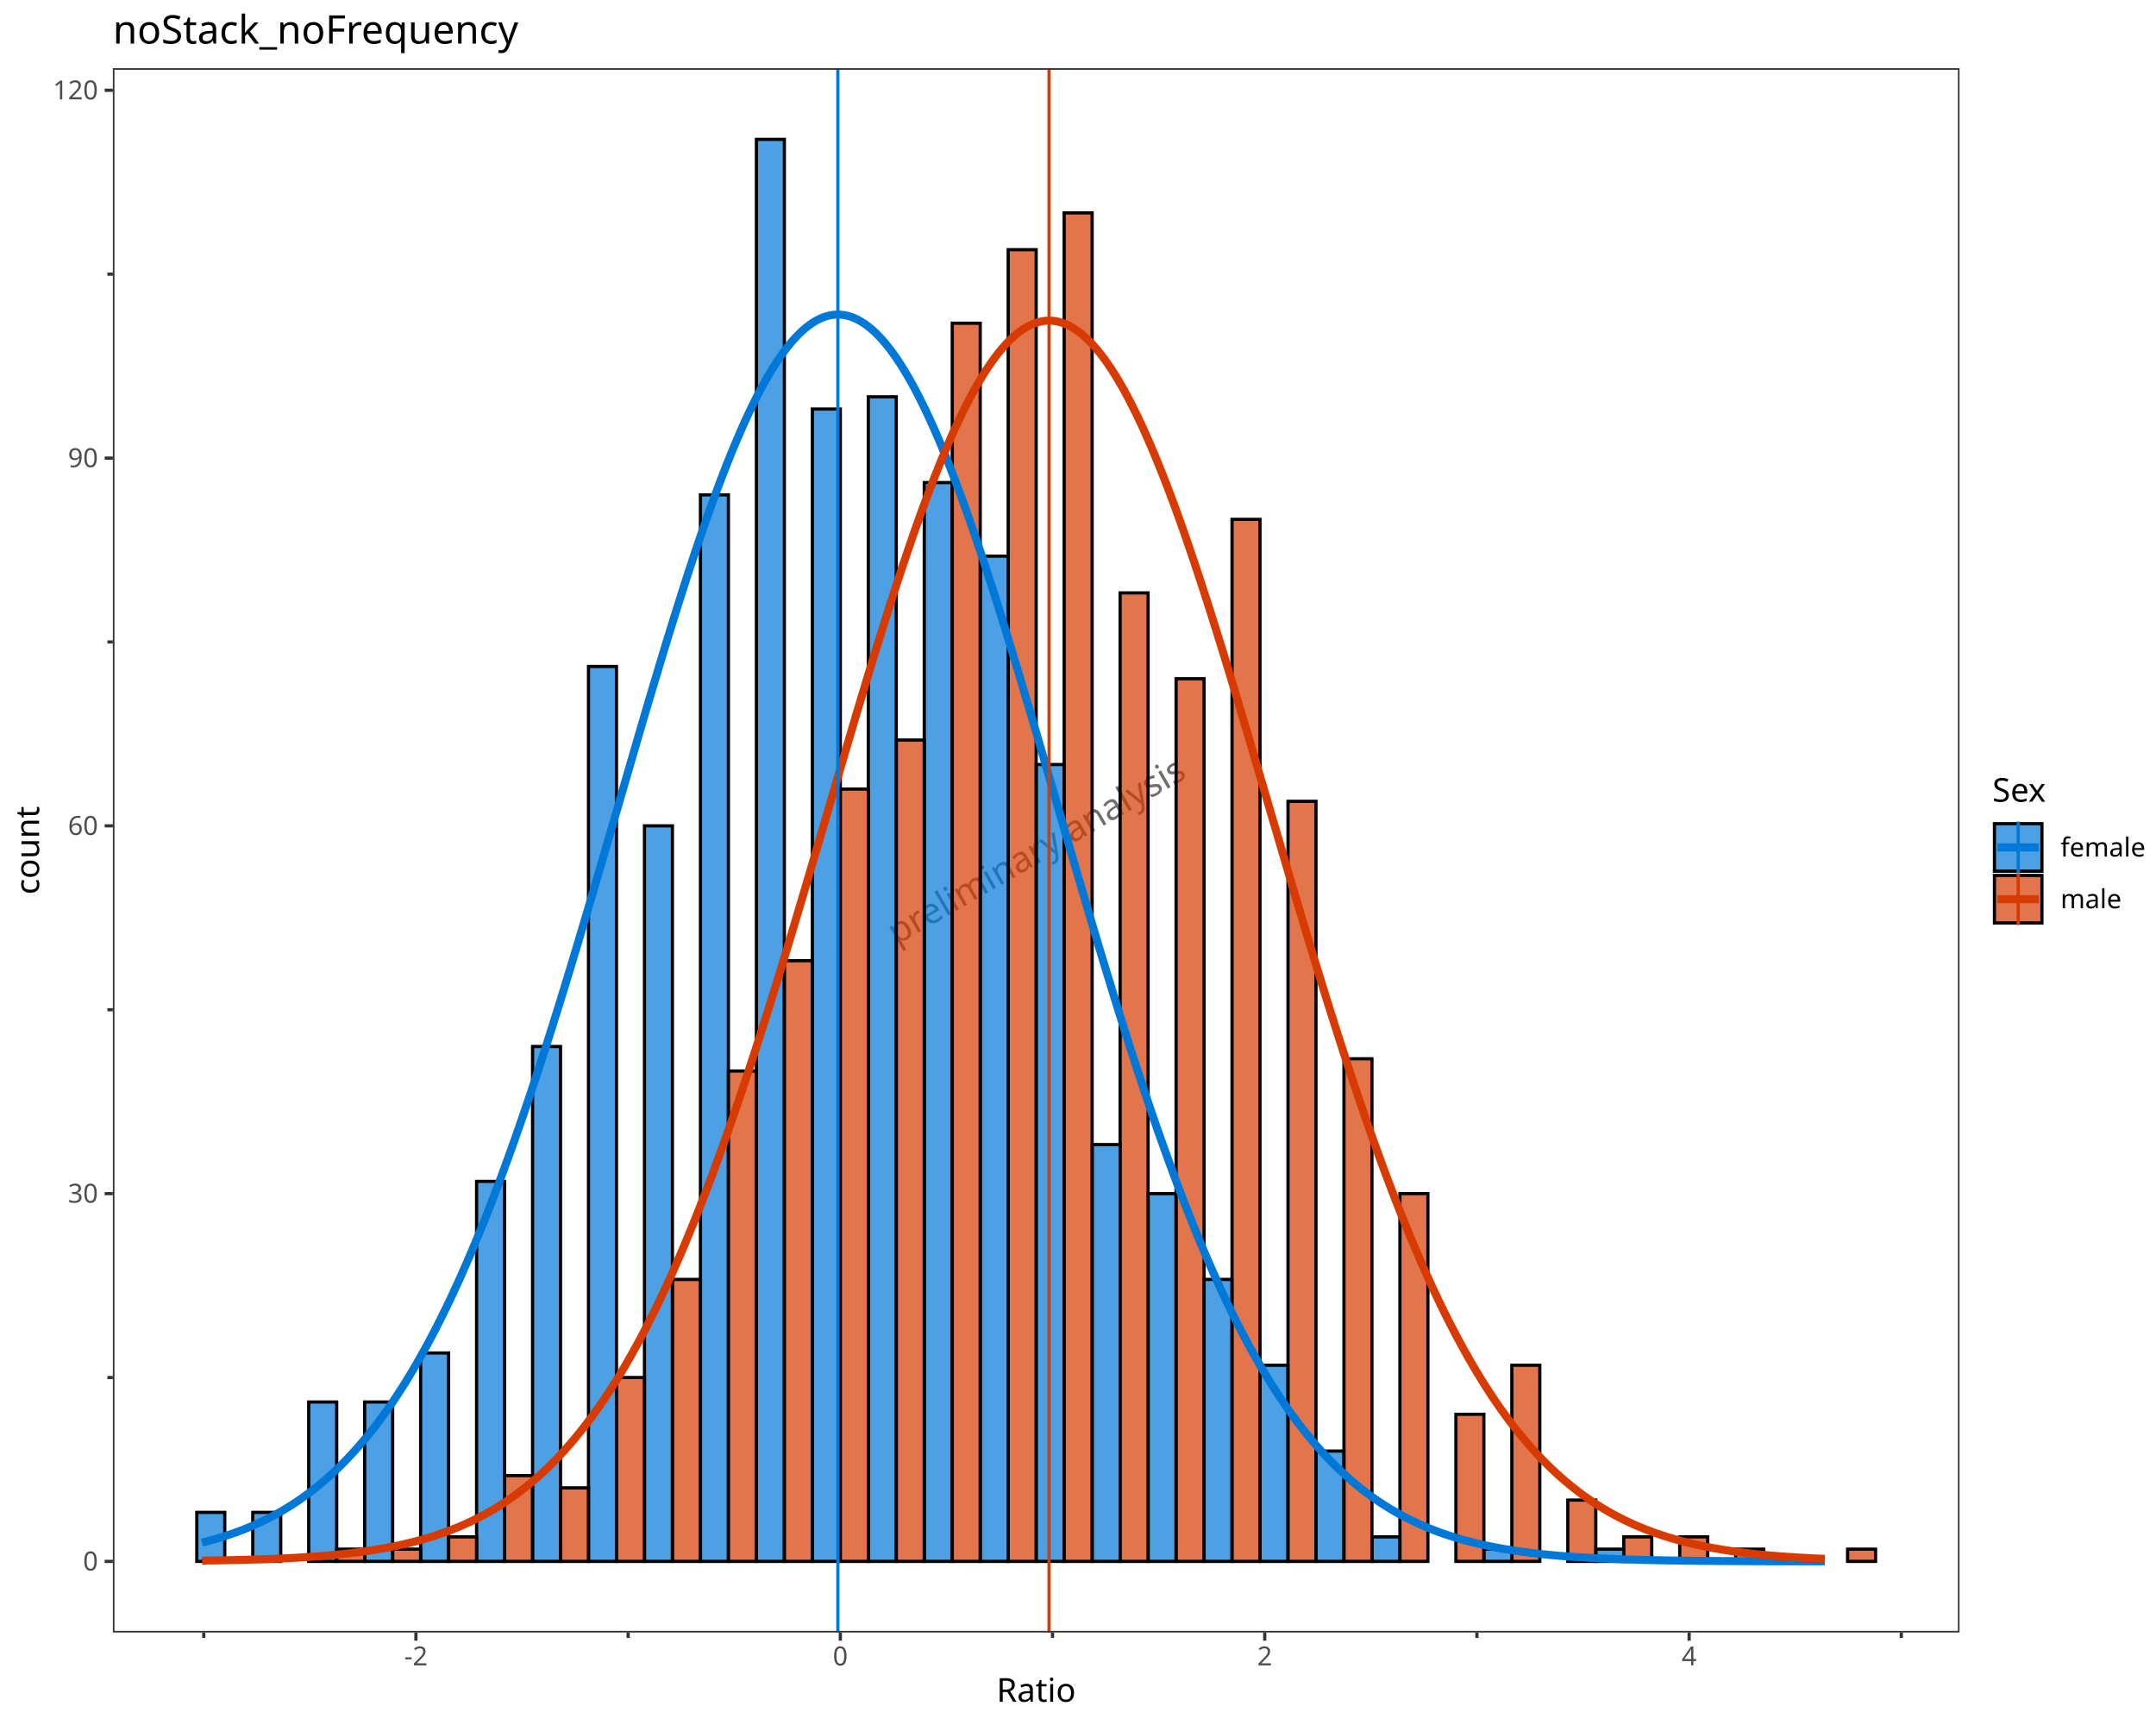
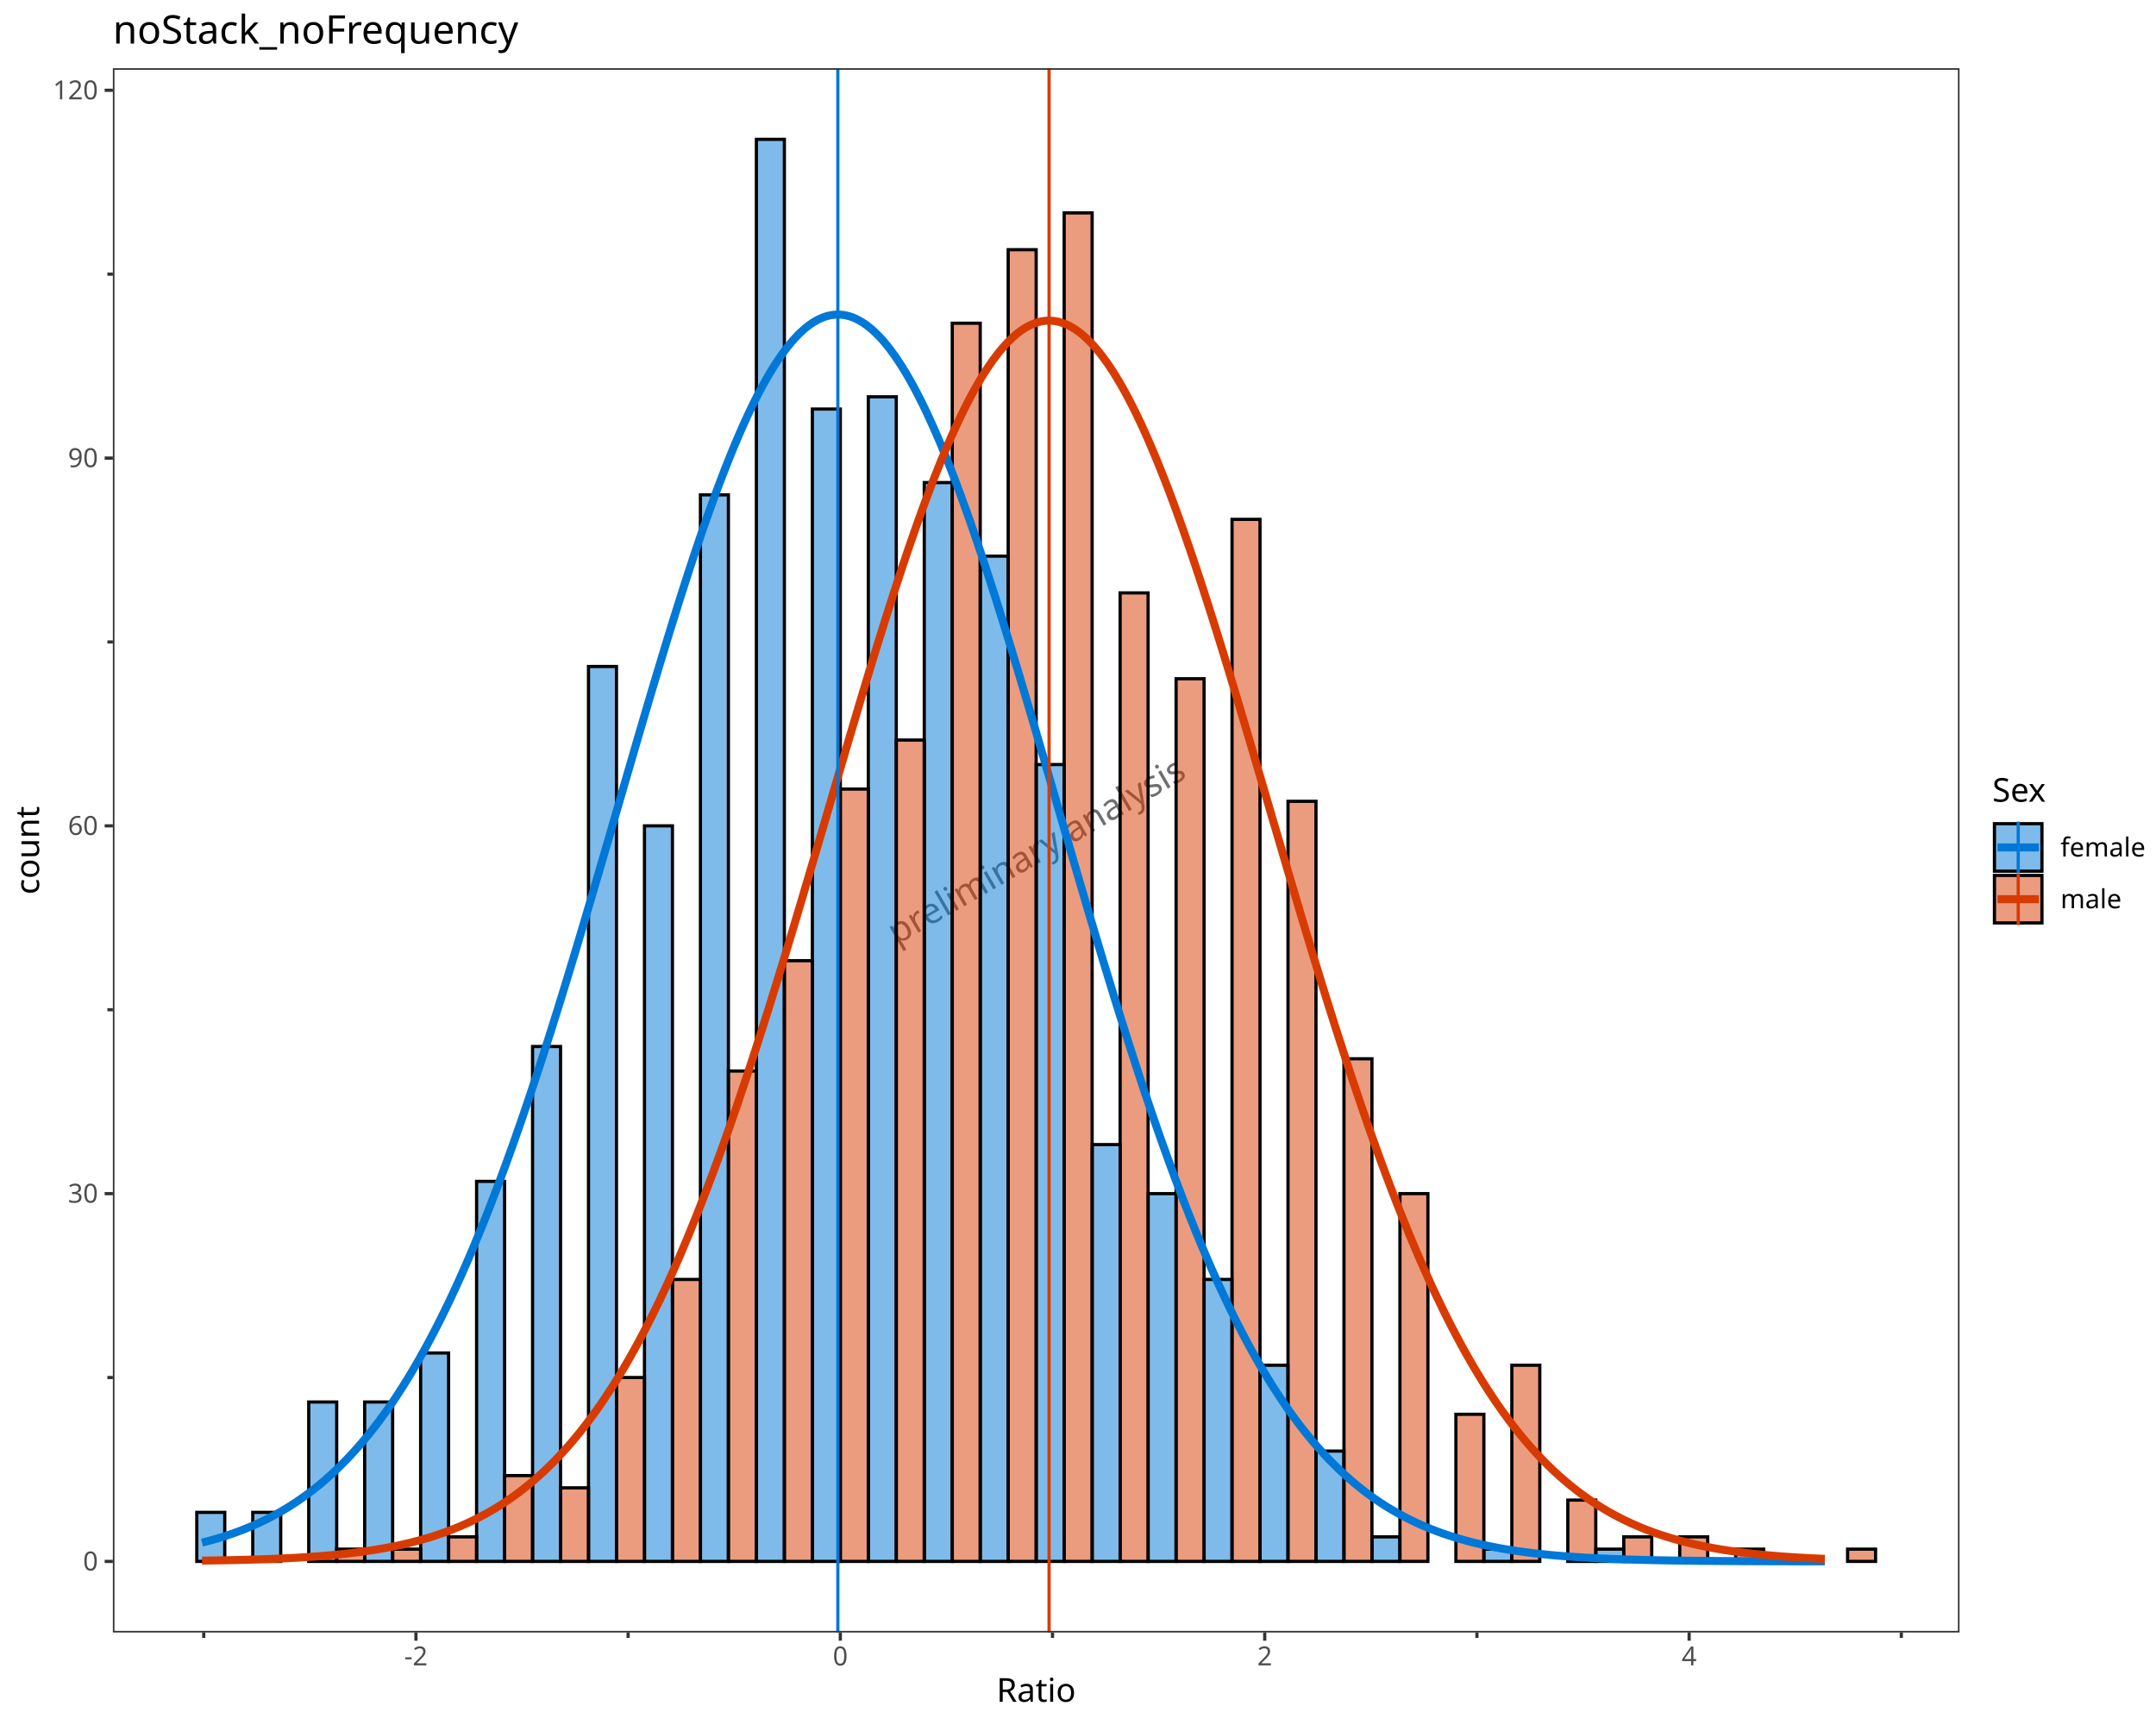
<svg xmlns="http://www.w3.org/2000/svg" class="svglite" data-engine-version="2.0" width="720.00pt" height="576.00pt" viewBox="0 0 720.00 576.00">
  <defs>
    <style type="text/css">
    .svglite line, .svglite polyline, .svglite polygon, .svglite path, .svglite rect, .svglite circle {
      fill: none;
      stroke: #000000;
      stroke-linecap: round;
      stroke-linejoin: round;
      stroke-miterlimit: 10.00;
    }
  </style>
  </defs>
  <rect width="100%" height="100%" style="stroke: none; fill: #FFFFFF;" />
  <defs>
    <clipPath id="cpMC4wMHw3MjAuMDB8MC4wMHw1NzYuMDA=">
      <rect x="0.00" y="0.00" width="720.00" height="576.00" />
    </clipPath>
  </defs>
  <g clip-path="url(#cpMC4wMHw3MjAuMDB8MC4wMHw1NzYuMDA=)">
    <rect x="0.00" y="0.00" width="720.00" height="576.00" style="stroke-width: 1.07; stroke: #FFFFFF; fill: #FFFFFF;" />
  </g>
  <defs>
    <clipPath id="cpMzcuNjl8NjU0LjM5fDIyLjc4fDU0NS4xMQ==">
      <rect x="37.69" y="22.78" width="616.70" height="522.33" />
    </clipPath>
  </defs>
  <g clip-path="url(#cpMzcuNjl8NjU0LjM5fDIyLjc4fDU0NS4xMQ==)">
    <rect x="37.69" y="22.78" width="616.70" height="522.33" style="stroke-width: 1.07; stroke: none; fill: #FFFFFF;" />
    <text transform="translate(348.10,287.52) rotate(-30)" text-anchor="middle" style="font-size: 12.00px; fill: #333333; fill-opacity: 0.70; font-family: sans;" textLength="105.39px" lengthAdjust="spacingAndGlyphs">preliminary analysis</text>
-     <rect x="65.72" y="505.00" width="9.34" height="16.37" style="stroke-width: 1.07; stroke-linecap: butt; stroke-linejoin: miter; fill: #0078D7; fill-opacity: 0.70;" />
-     <rect x="84.41" y="505.00" width="9.34" height="16.37" style="stroke-width: 1.07; stroke-linecap: butt; stroke-linejoin: miter; fill: #0078D7; fill-opacity: 0.70;" />
-     <rect x="103.10" y="468.15" width="9.34" height="53.22" style="stroke-width: 1.07; stroke-linecap: butt; stroke-linejoin: miter; fill: #0078D7; fill-opacity: 0.70;" />
-     <rect x="121.78" y="468.15" width="9.34" height="53.22" style="stroke-width: 1.07; stroke-linecap: butt; stroke-linejoin: miter; fill: #0078D7; fill-opacity: 0.70;" />
-     <rect x="140.47" y="451.78" width="9.34" height="69.59" style="stroke-width: 1.07; stroke-linecap: butt; stroke-linejoin: miter; fill: #0078D7; fill-opacity: 0.70;" />
-     <rect x="159.16" y="394.47" width="9.34" height="126.90" style="stroke-width: 1.07; stroke-linecap: butt; stroke-linejoin: miter; fill: #0078D7; fill-opacity: 0.70;" />
-     <rect x="177.85" y="349.44" width="9.34" height="171.93" style="stroke-width: 1.07; stroke-linecap: butt; stroke-linejoin: miter; fill: #0078D7; fill-opacity: 0.70;" />
-     <rect x="196.53" y="222.55" width="9.34" height="298.82" style="stroke-width: 1.07; stroke-linecap: butt; stroke-linejoin: miter; fill: #0078D7; fill-opacity: 0.70;" />
-     <rect x="215.22" y="275.76" width="9.34" height="245.61" style="stroke-width: 1.07; stroke-linecap: butt; stroke-linejoin: miter; fill: #0078D7; fill-opacity: 0.70;" />
-     <rect x="233.91" y="165.24" width="9.34" height="356.13" style="stroke-width: 1.07; stroke-linecap: butt; stroke-linejoin: miter; fill: #0078D7; fill-opacity: 0.70;" />
-     <rect x="252.60" y="46.53" width="9.34" height="474.84" style="stroke-width: 1.07; stroke-linecap: butt; stroke-linejoin: miter; fill: #0078D7; fill-opacity: 0.70;" />
-     <rect x="271.29" y="136.58" width="9.34" height="384.79" style="stroke-width: 1.07; stroke-linecap: butt; stroke-linejoin: miter; fill: #0078D7; fill-opacity: 0.70;" />
-     <rect x="289.97" y="132.49" width="9.34" height="388.88" style="stroke-width: 1.07; stroke-linecap: butt; stroke-linejoin: miter; fill: #0078D7; fill-opacity: 0.70;" />
-     <rect x="308.66" y="161.14" width="9.34" height="360.23" style="stroke-width: 1.07; stroke-linecap: butt; stroke-linejoin: miter; fill: #0078D7; fill-opacity: 0.70;" />
-     <rect x="327.35" y="185.70" width="9.34" height="335.67" style="stroke-width: 1.07; stroke-linecap: butt; stroke-linejoin: miter; fill: #0078D7; fill-opacity: 0.70;" />
-     <rect x="346.04" y="255.29" width="9.34" height="266.08" style="stroke-width: 1.07; stroke-linecap: butt; stroke-linejoin: miter; fill: #0078D7; fill-opacity: 0.70;" />
-     <rect x="364.73" y="382.19" width="9.34" height="139.18" style="stroke-width: 1.07; stroke-linecap: butt; stroke-linejoin: miter; fill: #0078D7; fill-opacity: 0.70;" />
-     <rect x="383.41" y="398.57" width="9.34" height="122.80" style="stroke-width: 1.07; stroke-linecap: butt; stroke-linejoin: miter; fill: #0078D7; fill-opacity: 0.70;" />
-     <rect x="402.10" y="427.22" width="9.34" height="94.15" style="stroke-width: 1.07; stroke-linecap: butt; stroke-linejoin: miter; fill: #0078D7; fill-opacity: 0.70;" />
-     <rect x="420.79" y="455.87" width="9.34" height="65.50" style="stroke-width: 1.07; stroke-linecap: butt; stroke-linejoin: miter; fill: #0078D7; fill-opacity: 0.70;" />
-     <rect x="439.48" y="484.53" width="9.34" height="36.84" style="stroke-width: 1.07; stroke-linecap: butt; stroke-linejoin: miter; fill: #0078D7; fill-opacity: 0.70;" />
-     <rect x="458.16" y="513.18" width="9.34" height="8.19" style="stroke-width: 1.07; stroke-linecap: butt; stroke-linejoin: miter; fill: #0078D7; fill-opacity: 0.70;" />
-     <rect x="476.85" y="521.37" width="9.34" height="0.00" style="stroke-width: 1.07; stroke-linecap: butt; stroke-linejoin: miter; fill: #0078D7; fill-opacity: 0.70;" />
-     <rect x="495.54" y="517.28" width="9.34" height="4.09" style="stroke-width: 1.07; stroke-linecap: butt; stroke-linejoin: miter; fill: #0078D7; fill-opacity: 0.70;" />
-     <rect x="514.23" y="521.37" width="9.34" height="0.00" style="stroke-width: 1.07; stroke-linecap: butt; stroke-linejoin: miter; fill: #0078D7; fill-opacity: 0.70;" />
-     <rect x="532.92" y="517.28" width="9.34" height="4.09" style="stroke-width: 1.07; stroke-linecap: butt; stroke-linejoin: miter; fill: #0078D7; fill-opacity: 0.70;" />
-     <rect x="551.60" y="521.37" width="9.34" height="0.00" style="stroke-width: 1.07; stroke-linecap: butt; stroke-linejoin: miter; fill: #0078D7; fill-opacity: 0.70;" />
-     <rect x="570.29" y="521.37" width="9.34" height="0.00" style="stroke-width: 1.07; stroke-linecap: butt; stroke-linejoin: miter; fill: #0078D7; fill-opacity: 0.70;" />
-     <rect x="588.98" y="521.37" width="9.34" height="0.00" style="stroke-width: 1.07; stroke-linecap: butt; stroke-linejoin: miter; fill: #0078D7; fill-opacity: 0.70;" />
-     <rect x="607.67" y="521.37" width="9.34" height="0.00" style="stroke-width: 1.07; stroke-linecap: butt; stroke-linejoin: miter; fill: #0078D7; fill-opacity: 0.70;" />
-     <rect x="75.06" y="521.37" width="9.34" height="0.00" style="stroke-width: 1.07; stroke-linecap: butt; stroke-linejoin: miter; fill: #D83B01; fill-opacity: 0.70;" />
-     <rect x="93.75" y="521.37" width="9.34" height="0.00" style="stroke-width: 1.07; stroke-linecap: butt; stroke-linejoin: miter; fill: #D83B01; fill-opacity: 0.70;" />
-     <rect x="112.44" y="517.28" width="9.34" height="4.09" style="stroke-width: 1.07; stroke-linecap: butt; stroke-linejoin: miter; fill: #D83B01; fill-opacity: 0.70;" />
-     <rect x="131.13" y="517.28" width="9.34" height="4.09" style="stroke-width: 1.07; stroke-linecap: butt; stroke-linejoin: miter; fill: #D83B01; fill-opacity: 0.70;" />
-     <rect x="149.82" y="513.18" width="9.34" height="8.19" style="stroke-width: 1.07; stroke-linecap: butt; stroke-linejoin: miter; fill: #D83B01; fill-opacity: 0.70;" />
-     <rect x="168.50" y="492.72" width="9.34" height="28.65" style="stroke-width: 1.07; stroke-linecap: butt; stroke-linejoin: miter; fill: #D83B01; fill-opacity: 0.70;" />
-     <rect x="187.19" y="496.81" width="9.34" height="24.56" style="stroke-width: 1.07; stroke-linecap: butt; stroke-linejoin: miter; fill: #D83B01; fill-opacity: 0.70;" />
-     <rect x="205.88" y="459.97" width="9.34" height="61.40" style="stroke-width: 1.07; stroke-linecap: butt; stroke-linejoin: miter; fill: #D83B01; fill-opacity: 0.70;" />
-     <rect x="224.57" y="427.22" width="9.34" height="94.15" style="stroke-width: 1.07; stroke-linecap: butt; stroke-linejoin: miter; fill: #D83B01; fill-opacity: 0.70;" />
-     <rect x="243.25" y="357.63" width="9.34" height="163.74" style="stroke-width: 1.07; stroke-linecap: butt; stroke-linejoin: miter; fill: #D83B01; fill-opacity: 0.70;" />
-     <rect x="261.94" y="320.79" width="9.34" height="200.58" style="stroke-width: 1.07; stroke-linecap: butt; stroke-linejoin: miter; fill: #D83B01; fill-opacity: 0.70;" />
-     <rect x="280.63" y="263.48" width="9.34" height="257.89" style="stroke-width: 1.07; stroke-linecap: butt; stroke-linejoin: miter; fill: #D83B01; fill-opacity: 0.70;" />
-     <rect x="299.32" y="247.11" width="9.34" height="274.26" style="stroke-width: 1.07; stroke-linecap: butt; stroke-linejoin: miter; fill: #D83B01; fill-opacity: 0.70;" />
-     <rect x="318.01" y="107.93" width="9.34" height="413.44" style="stroke-width: 1.07; stroke-linecap: butt; stroke-linejoin: miter; fill: #D83B01; fill-opacity: 0.70;" />
-     <rect x="336.69" y="83.37" width="9.34" height="438.00" style="stroke-width: 1.07; stroke-linecap: butt; stroke-linejoin: miter; fill: #D83B01; fill-opacity: 0.70;" />
-     <rect x="355.38" y="71.09" width="9.34" height="450.28" style="stroke-width: 1.07; stroke-linecap: butt; stroke-linejoin: miter; fill: #D83B01; fill-opacity: 0.70;" />
-     <rect x="374.07" y="197.98" width="9.34" height="323.39" style="stroke-width: 1.07; stroke-linecap: butt; stroke-linejoin: miter; fill: #D83B01; fill-opacity: 0.70;" />
-     <rect x="392.76" y="226.64" width="9.34" height="294.73" style="stroke-width: 1.07; stroke-linecap: butt; stroke-linejoin: miter; fill: #D83B01; fill-opacity: 0.70;" />
-     <rect x="411.44" y="173.42" width="9.34" height="347.95" style="stroke-width: 1.07; stroke-linecap: butt; stroke-linejoin: miter; fill: #D83B01; fill-opacity: 0.70;" />
-     <rect x="430.13" y="267.57" width="9.34" height="253.80" style="stroke-width: 1.07; stroke-linecap: butt; stroke-linejoin: miter; fill: #D83B01; fill-opacity: 0.70;" />
-     <rect x="448.82" y="353.54" width="9.34" height="167.83" style="stroke-width: 1.07; stroke-linecap: butt; stroke-linejoin: miter; fill: #D83B01; fill-opacity: 0.70;" />
-     <rect x="467.51" y="398.57" width="9.34" height="122.80" style="stroke-width: 1.07; stroke-linecap: butt; stroke-linejoin: miter; fill: #D83B01; fill-opacity: 0.70;" />
-     <rect x="486.20" y="472.25" width="9.34" height="49.12" style="stroke-width: 1.07; stroke-linecap: butt; stroke-linejoin: miter; fill: #D83B01; fill-opacity: 0.70;" />
-     <rect x="504.88" y="455.87" width="9.34" height="65.50" style="stroke-width: 1.07; stroke-linecap: butt; stroke-linejoin: miter; fill: #D83B01; fill-opacity: 0.70;" />
-     <rect x="523.57" y="500.90" width="9.34" height="20.47" style="stroke-width: 1.07; stroke-linecap: butt; stroke-linejoin: miter; fill: #D83B01; fill-opacity: 0.70;" />
-     <rect x="542.26" y="513.18" width="9.34" height="8.19" style="stroke-width: 1.07; stroke-linecap: butt; stroke-linejoin: miter; fill: #D83B01; fill-opacity: 0.70;" />
-     <rect x="560.95" y="513.18" width="9.34" height="8.19" style="stroke-width: 1.07; stroke-linecap: butt; stroke-linejoin: miter; fill: #D83B01; fill-opacity: 0.70;" />
-     <rect x="579.64" y="517.28" width="9.34" height="4.09" style="stroke-width: 1.07; stroke-linecap: butt; stroke-linejoin: miter; fill: #D83B01; fill-opacity: 0.70;" />
-     <rect x="598.32" y="521.37" width="9.34" height="0.00" style="stroke-width: 1.07; stroke-linecap: butt; stroke-linejoin: miter; fill: #D83B01; fill-opacity: 0.70;" />
-     <rect x="617.01" y="517.28" width="9.34" height="4.09" style="stroke-width: 1.07; stroke-linecap: butt; stroke-linejoin: miter; fill: #D83B01; fill-opacity: 0.70;" />
+     <rect x="65.72" y="505.00" width="9.34" height="16.37" style="stroke-width: 1.07; stroke-linecap: butt; stroke-linejoin: miter; fill: #0078D7; fill-opacity: 0.50;" />
+     <rect x="84.41" y="505.00" width="9.34" height="16.37" style="stroke-width: 1.07; stroke-linecap: butt; stroke-linejoin: miter; fill: #0078D7; fill-opacity: 0.50;" />
+     <rect x="103.10" y="468.15" width="9.34" height="53.22" style="stroke-width: 1.07; stroke-linecap: butt; stroke-linejoin: miter; fill: #0078D7; fill-opacity: 0.50;" />
+     <rect x="121.78" y="468.15" width="9.34" height="53.22" style="stroke-width: 1.07; stroke-linecap: butt; stroke-linejoin: miter; fill: #0078D7; fill-opacity: 0.50;" />
+     <rect x="140.47" y="451.78" width="9.34" height="69.59" style="stroke-width: 1.07; stroke-linecap: butt; stroke-linejoin: miter; fill: #0078D7; fill-opacity: 0.50;" />
+     <rect x="159.16" y="394.47" width="9.34" height="126.90" style="stroke-width: 1.07; stroke-linecap: butt; stroke-linejoin: miter; fill: #0078D7; fill-opacity: 0.50;" />
+     <rect x="177.85" y="349.44" width="9.34" height="171.93" style="stroke-width: 1.07; stroke-linecap: butt; stroke-linejoin: miter; fill: #0078D7; fill-opacity: 0.50;" />
+     <rect x="196.53" y="222.55" width="9.34" height="298.82" style="stroke-width: 1.07; stroke-linecap: butt; stroke-linejoin: miter; fill: #0078D7; fill-opacity: 0.50;" />
+     <rect x="215.22" y="275.76" width="9.34" height="245.61" style="stroke-width: 1.07; stroke-linecap: butt; stroke-linejoin: miter; fill: #0078D7; fill-opacity: 0.50;" />
+     <rect x="233.91" y="165.24" width="9.34" height="356.13" style="stroke-width: 1.07; stroke-linecap: butt; stroke-linejoin: miter; fill: #0078D7; fill-opacity: 0.50;" />
+     <rect x="252.60" y="46.53" width="9.34" height="474.84" style="stroke-width: 1.07; stroke-linecap: butt; stroke-linejoin: miter; fill: #0078D7; fill-opacity: 0.50;" />
+     <rect x="271.29" y="136.58" width="9.34" height="384.79" style="stroke-width: 1.07; stroke-linecap: butt; stroke-linejoin: miter; fill: #0078D7; fill-opacity: 0.50;" />
+     <rect x="289.97" y="132.49" width="9.34" height="388.88" style="stroke-width: 1.07; stroke-linecap: butt; stroke-linejoin: miter; fill: #0078D7; fill-opacity: 0.50;" />
+     <rect x="308.66" y="161.14" width="9.34" height="360.23" style="stroke-width: 1.07; stroke-linecap: butt; stroke-linejoin: miter; fill: #0078D7; fill-opacity: 0.50;" />
+     <rect x="327.35" y="185.70" width="9.34" height="335.67" style="stroke-width: 1.07; stroke-linecap: butt; stroke-linejoin: miter; fill: #0078D7; fill-opacity: 0.50;" />
+     <rect x="346.04" y="255.29" width="9.34" height="266.08" style="stroke-width: 1.07; stroke-linecap: butt; stroke-linejoin: miter; fill: #0078D7; fill-opacity: 0.50;" />
+     <rect x="364.73" y="382.19" width="9.34" height="139.18" style="stroke-width: 1.07; stroke-linecap: butt; stroke-linejoin: miter; fill: #0078D7; fill-opacity: 0.50;" />
+     <rect x="383.41" y="398.57" width="9.34" height="122.80" style="stroke-width: 1.07; stroke-linecap: butt; stroke-linejoin: miter; fill: #0078D7; fill-opacity: 0.50;" />
+     <rect x="402.10" y="427.22" width="9.34" height="94.15" style="stroke-width: 1.07; stroke-linecap: butt; stroke-linejoin: miter; fill: #0078D7; fill-opacity: 0.50;" />
+     <rect x="420.79" y="455.87" width="9.34" height="65.50" style="stroke-width: 1.07; stroke-linecap: butt; stroke-linejoin: miter; fill: #0078D7; fill-opacity: 0.50;" />
+     <rect x="439.48" y="484.53" width="9.34" height="36.84" style="stroke-width: 1.07; stroke-linecap: butt; stroke-linejoin: miter; fill: #0078D7; fill-opacity: 0.50;" />
+     <rect x="458.16" y="513.18" width="9.34" height="8.19" style="stroke-width: 1.07; stroke-linecap: butt; stroke-linejoin: miter; fill: #0078D7; fill-opacity: 0.50;" />
+     <rect x="476.85" y="521.37" width="9.34" height="0.00" style="stroke-width: 1.07; stroke-linecap: butt; stroke-linejoin: miter; fill: #0078D7; fill-opacity: 0.50;" />
+     <rect x="495.54" y="517.28" width="9.34" height="4.09" style="stroke-width: 1.07; stroke-linecap: butt; stroke-linejoin: miter; fill: #0078D7; fill-opacity: 0.50;" />
+     <rect x="514.23" y="521.37" width="9.34" height="0.00" style="stroke-width: 1.07; stroke-linecap: butt; stroke-linejoin: miter; fill: #0078D7; fill-opacity: 0.50;" />
+     <rect x="532.92" y="517.28" width="9.34" height="4.09" style="stroke-width: 1.07; stroke-linecap: butt; stroke-linejoin: miter; fill: #0078D7; fill-opacity: 0.50;" />
+     <rect x="551.60" y="521.37" width="9.34" height="0.00" style="stroke-width: 1.07; stroke-linecap: butt; stroke-linejoin: miter; fill: #0078D7; fill-opacity: 0.50;" />
+     <rect x="570.29" y="521.37" width="9.34" height="0.00" style="stroke-width: 1.07; stroke-linecap: butt; stroke-linejoin: miter; fill: #0078D7; fill-opacity: 0.50;" />
+     <rect x="588.98" y="521.37" width="9.34" height="0.00" style="stroke-width: 1.07; stroke-linecap: butt; stroke-linejoin: miter; fill: #0078D7; fill-opacity: 0.50;" />
+     <rect x="607.67" y="521.37" width="9.34" height="0.00" style="stroke-width: 1.07; stroke-linecap: butt; stroke-linejoin: miter; fill: #0078D7; fill-opacity: 0.50;" />
+     <rect x="75.06" y="521.37" width="9.34" height="0.00" style="stroke-width: 1.07; stroke-linecap: butt; stroke-linejoin: miter; fill: #D83B01; fill-opacity: 0.50;" />
+     <rect x="93.75" y="521.37" width="9.34" height="0.00" style="stroke-width: 1.07; stroke-linecap: butt; stroke-linejoin: miter; fill: #D83B01; fill-opacity: 0.50;" />
+     <rect x="112.44" y="517.28" width="9.34" height="4.09" style="stroke-width: 1.07; stroke-linecap: butt; stroke-linejoin: miter; fill: #D83B01; fill-opacity: 0.50;" />
+     <rect x="131.13" y="517.28" width="9.34" height="4.09" style="stroke-width: 1.07; stroke-linecap: butt; stroke-linejoin: miter; fill: #D83B01; fill-opacity: 0.50;" />
+     <rect x="149.82" y="513.18" width="9.34" height="8.19" style="stroke-width: 1.07; stroke-linecap: butt; stroke-linejoin: miter; fill: #D83B01; fill-opacity: 0.50;" />
+     <rect x="168.50" y="492.72" width="9.34" height="28.65" style="stroke-width: 1.07; stroke-linecap: butt; stroke-linejoin: miter; fill: #D83B01; fill-opacity: 0.50;" />
+     <rect x="187.19" y="496.81" width="9.34" height="24.56" style="stroke-width: 1.07; stroke-linecap: butt; stroke-linejoin: miter; fill: #D83B01; fill-opacity: 0.50;" />
+     <rect x="205.88" y="459.97" width="9.34" height="61.40" style="stroke-width: 1.07; stroke-linecap: butt; stroke-linejoin: miter; fill: #D83B01; fill-opacity: 0.50;" />
+     <rect x="224.57" y="427.22" width="9.34" height="94.15" style="stroke-width: 1.07; stroke-linecap: butt; stroke-linejoin: miter; fill: #D83B01; fill-opacity: 0.50;" />
+     <rect x="243.25" y="357.63" width="9.34" height="163.74" style="stroke-width: 1.07; stroke-linecap: butt; stroke-linejoin: miter; fill: #D83B01; fill-opacity: 0.50;" />
+     <rect x="261.94" y="320.79" width="9.34" height="200.58" style="stroke-width: 1.07; stroke-linecap: butt; stroke-linejoin: miter; fill: #D83B01; fill-opacity: 0.50;" />
+     <rect x="280.63" y="263.48" width="9.34" height="257.89" style="stroke-width: 1.07; stroke-linecap: butt; stroke-linejoin: miter; fill: #D83B01; fill-opacity: 0.50;" />
+     <rect x="299.32" y="247.11" width="9.34" height="274.26" style="stroke-width: 1.07; stroke-linecap: butt; stroke-linejoin: miter; fill: #D83B01; fill-opacity: 0.50;" />
+     <rect x="318.01" y="107.93" width="9.34" height="413.44" style="stroke-width: 1.07; stroke-linecap: butt; stroke-linejoin: miter; fill: #D83B01; fill-opacity: 0.50;" />
+     <rect x="336.69" y="83.37" width="9.34" height="438.00" style="stroke-width: 1.07; stroke-linecap: butt; stroke-linejoin: miter; fill: #D83B01; fill-opacity: 0.50;" />
+     <rect x="355.38" y="71.09" width="9.34" height="450.28" style="stroke-width: 1.07; stroke-linecap: butt; stroke-linejoin: miter; fill: #D83B01; fill-opacity: 0.50;" />
+     <rect x="374.07" y="197.98" width="9.34" height="323.39" style="stroke-width: 1.07; stroke-linecap: butt; stroke-linejoin: miter; fill: #D83B01; fill-opacity: 0.50;" />
+     <rect x="392.76" y="226.64" width="9.34" height="294.73" style="stroke-width: 1.07; stroke-linecap: butt; stroke-linejoin: miter; fill: #D83B01; fill-opacity: 0.50;" />
+     <rect x="411.44" y="173.42" width="9.34" height="347.95" style="stroke-width: 1.07; stroke-linecap: butt; stroke-linejoin: miter; fill: #D83B01; fill-opacity: 0.50;" />
+     <rect x="430.13" y="267.57" width="9.34" height="253.80" style="stroke-width: 1.07; stroke-linecap: butt; stroke-linejoin: miter; fill: #D83B01; fill-opacity: 0.50;" />
+     <rect x="448.82" y="353.54" width="9.34" height="167.83" style="stroke-width: 1.07; stroke-linecap: butt; stroke-linejoin: miter; fill: #D83B01; fill-opacity: 0.50;" />
+     <rect x="467.51" y="398.57" width="9.34" height="122.80" style="stroke-width: 1.07; stroke-linecap: butt; stroke-linejoin: miter; fill: #D83B01; fill-opacity: 0.50;" />
+     <rect x="486.20" y="472.25" width="9.34" height="49.12" style="stroke-width: 1.07; stroke-linecap: butt; stroke-linejoin: miter; fill: #D83B01; fill-opacity: 0.50;" />
+     <rect x="504.88" y="455.87" width="9.34" height="65.50" style="stroke-width: 1.07; stroke-linecap: butt; stroke-linejoin: miter; fill: #D83B01; fill-opacity: 0.50;" />
+     <rect x="523.57" y="500.90" width="9.34" height="20.47" style="stroke-width: 1.07; stroke-linecap: butt; stroke-linejoin: miter; fill: #D83B01; fill-opacity: 0.50;" />
+     <rect x="542.26" y="513.18" width="9.34" height="8.19" style="stroke-width: 1.07; stroke-linecap: butt; stroke-linejoin: miter; fill: #D83B01; fill-opacity: 0.50;" />
+     <rect x="560.95" y="513.18" width="9.34" height="8.19" style="stroke-width: 1.07; stroke-linecap: butt; stroke-linejoin: miter; fill: #D83B01; fill-opacity: 0.50;" />
+     <rect x="579.64" y="517.28" width="9.34" height="4.09" style="stroke-width: 1.07; stroke-linecap: butt; stroke-linejoin: miter; fill: #D83B01; fill-opacity: 0.50;" />
+     <rect x="598.32" y="521.37" width="9.34" height="0.00" style="stroke-width: 1.07; stroke-linecap: butt; stroke-linejoin: miter; fill: #D83B01; fill-opacity: 0.50;" />
+     <rect x="617.01" y="517.28" width="9.34" height="4.09" style="stroke-width: 1.07; stroke-linecap: butt; stroke-linejoin: miter; fill: #D83B01; fill-opacity: 0.50;" />
    <polyline points="67.47,515.10 68.53,514.83 69.59,514.55 70.65,514.27 71.71,513.97 72.77,513.66 73.83,513.34 74.89,513.00 75.95,512.66 77.01,512.30 78.07,511.93 79.13,511.55 80.19,511.16 81.25,510.75 82.31,510.32 83.37,509.89 84.43,509.43 85.49,508.96 86.56,508.48 87.62,507.98 88.68,507.47 89.74,506.93 90.80,506.38 91.86,505.81 92.92,505.23 93.98,504.62 95.04,504.00 96.10,503.36 97.16,502.69 98.22,502.01 99.28,501.30 100.34,500.58 101.40,499.83 102.46,499.06 103.52,498.27 104.58,497.45 105.65,496.61 106.71,495.75 107.77,494.86 108.83,493.95 109.89,493.01 110.95,492.05 112.01,491.06 113.07,490.04 114.13,489.00 115.19,487.92 116.25,486.82 117.31,485.69 118.37,484.53 119.43,483.35 120.49,482.13 121.55,480.88 122.61,479.60 123.67,478.29 124.74,476.94 125.80,475.57 126.86,474.16 127.92,472.71 128.98,471.24 130.04,469.73 131.10,468.19 132.16,466.61 133.22,464.99 134.28,463.35 135.34,461.66 136.40,459.94 137.46,458.18 138.52,456.39 139.58,454.56 140.64,452.69 141.70,450.79 142.77,448.84 143.83,446.86 144.89,444.84 145.95,442.79 147.01,440.69 148.07,438.56 149.13,436.38 150.19,434.17 151.25,431.92 152.31,429.63 153.37,427.31 154.43,424.94 155.49,422.53 156.55,420.09 157.61,417.61 158.67,415.08 159.73,412.52 160.79,409.92 161.86,407.29 162.92,404.61 163.98,401.90 165.04,399.15 166.10,396.36 167.16,393.54 168.22,390.68 169.28,387.78 170.34,384.85 171.40,381.88 172.46,378.88 173.52,375.84 174.58,372.78 175.64,369.67 176.70,366.54 177.76,363.37 178.82,360.17 179.88,356.95 180.95,353.69 182.01,350.40 183.07,347.09 184.13,343.75 185.19,340.38 186.25,336.99 187.31,333.57 188.37,330.13 189.43,326.67 190.49,323.18 191.55,319.68 192.61,316.16 193.67,312.62 194.73,309.06 195.79,305.49 196.85,301.90 197.91,298.30 198.97,294.69 200.04,291.07 201.10,287.44 202.16,283.80 203.22,280.16 204.28,276.51 205.34,272.86 206.40,269.21 207.46,265.55 208.52,261.90 209.58,258.25 210.64,254.61 211.70,250.97 212.76,247.34 213.82,243.72 214.88,240.11 215.94,236.51 217.00,232.93 218.06,229.36 219.13,225.81 220.19,222.28 221.25,218.77 222.31,215.28 223.37,211.82 224.43,208.39 225.49,204.98 226.55,201.61 227.61,198.26 228.67,194.95 229.73,191.67 230.79,188.43 231.85,185.23 232.91,182.07 233.97,178.95 235.03,175.88 236.09,172.85 237.16,169.86 238.22,166.93 239.28,164.04 240.34,161.21 241.40,158.43 242.46,155.71 243.52,153.04 244.58,150.43 245.64,147.89 246.70,145.40 247.76,142.97 248.82,140.61 249.88,138.32 250.94,136.09 252.00,133.93 253.06,131.84 254.12,129.82 255.18,127.87 256.25,125.99 257.31,124.19 258.37,122.46 259.43,120.81 260.49,119.24 261.55,117.75 262.61,116.33 263.67,115.00 264.73,113.75 265.79,112.57 266.85,111.48 267.91,110.48 268.97,109.56 270.03,108.72 271.09,107.96 272.15,107.30 273.21,106.71 274.27,106.22 275.34,105.81 276.40,105.48 277.46,105.25 278.52,105.10 279.58,105.04 280.64,105.06 281.70,105.17 282.76,105.37 283.82,105.66 284.88,106.03 285.94,106.49 287.00,107.04 288.06,107.67 289.12,108.38 290.18,109.19 291.24,110.07 292.30,111.04 293.36,112.10 294.43,113.23 295.49,114.45 296.55,115.75 297.61,117.13 298.67,118.59 299.73,120.13 300.79,121.75 301.85,123.44 302.91,125.21 303.97,127.06 305.03,128.97 306.09,130.96 307.15,133.02 308.21,135.15 309.27,137.35 310.33,139.62 311.39,141.95 312.45,144.35 313.52,146.81 314.58,149.34 315.64,151.92 316.70,154.56 317.76,157.26 318.82,160.02 319.88,162.83 320.94,165.69 322.00,168.60 323.06,171.56 324.12,174.57 325.18,177.63 326.24,180.73 327.30,183.87 328.36,187.06 329.42,190.28 330.48,193.54 331.55,196.84 332.61,200.17 333.67,203.53 334.73,206.93 335.79,210.35 336.85,213.80 337.91,217.28 338.97,220.78 340.03,224.30 341.09,227.84 342.15,231.40 343.21,234.97 344.27,238.57 345.33,242.17 346.39,245.79 347.45,249.41 348.51,253.05 349.57,256.69 350.64,260.34 351.70,263.99 352.76,267.64 353.82,271.30 354.88,274.95 355.94,278.60 357.00,282.24 358.06,285.88 359.12,289.52 360.18,293.14 361.24,296.76 362.30,300.36 363.36,303.96 364.42,307.53 365.48,311.10 366.54,314.65 367.60,318.18 368.66,321.69 369.73,325.18 370.79,328.65 371.85,332.10 372.91,335.53 373.97,338.93 375.03,342.31 376.09,345.66 377.15,348.99 378.21,352.29 379.27,355.56 380.33,358.80 381.39,362.01 382.45,365.19 383.51,368.34 384.57,371.45 385.63,374.54 386.69,377.59 387.75,380.60 388.82,383.58 389.88,386.53 390.94,389.44 392.00,392.32 393.06,395.16 394.12,397.96 395.18,400.73 396.24,403.46 397.30,406.15 398.36,408.80 399.42,411.42 400.48,413.99 401.54,416.53 402.60,419.03 403.66,421.49 404.72,423.91 405.78,426.30 406.84,428.64 407.91,430.95 408.97,433.21 410.03,435.44 411.09,437.63 412.15,439.78 413.21,441.89 414.27,443.97 415.33,446.00 416.39,448.00 417.45,449.96 418.51,451.88 419.57,453.76 420.63,455.61 421.69,457.42 422.75,459.19 423.81,460.93 424.87,462.63 425.94,464.29 427.00,465.92 428.06,467.51 429.12,469.07 430.18,470.60 431.24,472.09 432.30,473.54 433.36,474.97 434.42,476.36 435.48,477.71 436.54,479.04 437.60,480.33 438.66,481.60 439.72,482.83 440.78,484.03 441.84,485.20 442.90,486.34 443.96,487.46 445.03,488.54 446.09,489.60 447.15,490.63 448.21,491.63 449.27,492.60 450.33,493.55 451.39,494.48 452.45,495.37 453.51,496.25 454.57,497.10 455.63,497.92 456.69,498.73 457.75,499.50 458.81,500.26 459.87,501.00 460.93,501.71 461.99,502.40 463.05,503.07 464.12,503.73 465.18,504.36 466.24,504.97 467.30,505.57 468.36,506.14 469.42,506.70 470.48,507.24 471.54,507.76 472.60,508.27 473.66,508.76 474.72,509.23 475.78,509.69 476.84,510.14 477.90,510.57 478.96,510.98 480.02,511.38 481.08,511.77 482.14,512.15 483.21,512.51 484.27,512.86 485.33,513.20 486.39,513.52 487.45,513.84 488.51,514.14 489.57,514.43 490.63,514.71 491.69,514.99 492.75,515.25 493.81,515.50 494.87,515.74 495.93,515.98 496.99,516.20 498.05,516.42 499.11,516.63 500.17,516.83 501.23,517.03 502.30,517.21 503.36,517.39 504.42,517.56 505.48,517.73 506.54,517.89 507.60,518.04 508.66,518.19 509.72,518.33 510.78,518.46 511.84,518.59 512.90,518.72 513.96,518.84 515.02,518.95 516.08,519.06 517.14,519.17 518.20,519.27 519.26,519.37 520.32,519.46 521.39,519.55 522.45,519.63 523.51,519.71 524.57,519.79 525.63,519.87 526.69,519.94 527.75,520.01 528.81,520.07 529.87,520.13 530.93,520.19 531.99,520.25 533.05,520.30 534.11,520.36 535.17,520.41 536.23,520.45 537.29,520.50 538.35,520.54 539.42,520.58 540.48,520.62 541.54,520.66 542.60,520.70 543.66,520.73 544.72,520.76 545.78,520.79 546.84,520.82 547.90,520.85 548.96,520.88 550.02,520.90 551.08,520.93 552.14,520.95 553.20,520.97 554.26,520.99 555.32,521.01 556.38,521.03 557.44,521.05 558.51,521.07 559.57,521.08 560.63,521.10 561.69,521.11 562.75,521.13 563.81,521.14 564.87,521.15 565.93,521.17 566.99,521.18 568.05,521.19 569.11,521.20 570.17,521.21 571.23,521.22 572.29,521.22 573.35,521.23 574.41,521.24 575.47,521.25 576.53,521.26 577.60,521.26 578.66,521.27 579.72,521.27 580.78,521.28 581.84,521.28 582.90,521.29 583.96,521.29 585.02,521.30 586.08,521.30 587.14,521.31 588.20,521.31 589.26,521.31 590.32,521.32 591.38,521.32 592.44,521.32 593.50,521.33 594.56,521.33 595.62,521.33 596.69,521.33 597.75,521.34 598.81,521.34 599.87,521.34 600.93,521.34 601.99,521.34 603.05,521.35 604.11,521.35 605.17,521.35 606.23,521.35 607.29,521.35 608.35,521.35 609.41,521.35 " style="stroke-width: 2.67; stroke: #0078D7; stroke-linecap: butt;" />
    <polyline points="67.47,521.11 68.53,521.10 69.59,521.08 70.65,521.06 71.71,521.05 72.77,521.03 73.83,521.01 74.89,520.99 75.95,520.97 77.01,520.95 78.07,520.92 79.13,520.90 80.19,520.87 81.25,520.85 82.31,520.82 83.37,520.79 84.43,520.76 85.49,520.72 86.56,520.69 87.62,520.65 88.68,520.62 89.74,520.58 90.80,520.54 91.86,520.49 92.92,520.45 93.98,520.40 95.04,520.35 96.10,520.30 97.16,520.24 98.22,520.19 99.28,520.13 100.34,520.06 101.40,520.00 102.46,519.93 103.52,519.86 104.58,519.78 105.65,519.71 106.71,519.63 107.77,519.54 108.83,519.45 109.89,519.36 110.95,519.26 112.01,519.16 113.07,519.06 114.13,518.95 115.19,518.83 116.25,518.71 117.31,518.59 118.37,518.46 119.43,518.33 120.49,518.19 121.55,518.04 122.61,517.89 123.67,517.73 124.74,517.57 125.80,517.39 126.86,517.22 127.92,517.03 128.98,516.84 130.04,516.64 131.10,516.43 132.16,516.22 133.22,515.99 134.28,515.76 135.34,515.52 136.40,515.27 137.46,515.01 138.52,514.74 139.58,514.46 140.64,514.17 141.70,513.87 142.77,513.56 143.83,513.23 144.89,512.90 145.95,512.55 147.01,512.19 148.07,511.82 149.13,511.44 150.19,511.04 151.25,510.63 152.31,510.20 153.37,509.77 154.43,509.31 155.49,508.84 156.55,508.36 157.61,507.86 158.67,507.34 159.73,506.80 160.79,506.25 161.86,505.68 162.92,505.10 163.98,504.49 165.04,503.87 166.10,503.22 167.16,502.56 168.22,501.88 169.28,501.17 170.34,500.45 171.40,499.70 172.46,498.93 173.52,498.14 174.58,497.32 175.64,496.49 176.70,495.62 177.76,494.74 178.82,493.83 179.88,492.89 180.95,491.93 182.01,490.94 183.07,489.93 184.13,488.89 185.19,487.82 186.25,486.72 187.31,485.59 188.37,484.44 189.43,483.26 190.49,482.04 191.55,480.80 192.61,479.52 193.67,478.22 194.73,476.88 195.79,475.51 196.85,474.11 197.91,472.67 198.97,471.21 200.04,469.71 201.10,468.17 202.16,466.60 203.22,465.00 204.28,463.36 205.34,461.69 206.40,459.98 207.46,458.23 208.52,456.45 209.58,454.63 210.64,452.78 211.70,450.89 212.76,448.96 213.82,446.99 214.88,444.99 215.94,442.95 217.00,440.87 218.06,438.75 219.13,436.60 220.19,434.40 221.25,432.17 222.31,429.90 223.37,427.59 224.43,425.25 225.49,422.86 226.55,420.44 227.61,417.98 228.67,415.48 229.73,412.94 230.79,410.36 231.85,407.75 232.91,405.10 233.97,402.41 235.03,399.69 236.09,396.93 237.16,394.13 238.22,391.30 239.28,388.43 240.34,385.53 241.40,382.59 242.46,379.62 243.52,376.61 244.58,373.57 245.64,370.50 246.70,367.40 247.76,364.26 248.82,361.10 249.88,357.90 250.94,354.68 252.00,351.43 253.06,348.15 254.12,344.84 255.18,341.51 256.25,338.15 257.31,334.77 258.37,331.36 259.43,327.94 260.49,324.49 261.55,321.02 262.61,317.53 263.67,314.03 264.73,310.51 265.79,306.97 266.85,303.42 267.91,299.86 268.97,296.29 270.03,292.70 271.09,289.11 272.15,285.51 273.21,281.90 274.27,278.29 275.34,274.67 276.40,271.05 277.46,267.43 278.52,263.82 279.58,260.20 280.64,256.59 281.70,252.99 282.76,249.39 283.82,245.80 284.88,242.23 285.94,238.66 287.00,235.11 288.06,231.57 289.12,228.05 290.18,224.55 291.24,221.08 292.30,217.62 293.36,214.18 294.43,210.78 295.49,207.40 296.55,204.04 297.61,200.72 298.67,197.43 299.73,194.18 300.79,190.96 301.85,187.78 302.91,184.64 303.97,181.54 305.03,178.48 306.09,175.46 307.15,172.49 308.21,169.57 309.27,166.70 310.33,163.88 311.39,161.11 312.45,158.40 313.52,155.73 314.58,153.13 315.64,150.59 316.70,148.10 317.76,145.68 318.82,143.32 319.88,141.02 320.94,138.79 322.00,136.62 323.06,134.53 324.12,132.50 325.18,130.54 326.24,128.65 327.30,126.84 328.36,125.10 329.42,123.44 330.48,121.85 331.55,120.33 332.61,118.90 333.67,117.54 334.73,116.27 335.79,115.07 336.85,113.96 337.91,112.92 338.97,111.97 340.03,111.10 341.09,110.32 342.15,109.62 343.21,109.00 344.27,108.47 345.33,108.02 346.39,107.66 347.45,107.38 348.51,107.19 349.57,107.08 350.64,107.07 351.70,107.13 352.76,107.28 353.82,107.52 354.88,107.85 355.94,108.26 357.00,108.75 358.06,109.33 359.12,109.99 360.18,110.74 361.24,111.57 362.30,112.49 363.36,113.48 364.42,114.56 365.48,115.72 366.54,116.96 367.60,118.28 368.66,119.68 369.73,121.16 370.79,122.71 371.85,124.35 372.91,126.05 373.97,127.83 375.03,129.69 376.09,131.61 377.15,133.61 378.21,135.68 379.27,137.81 380.33,140.01 381.39,142.28 382.45,144.61 383.51,147.01 384.57,149.47 385.63,151.99 386.69,154.56 387.75,157.20 388.82,159.89 389.88,162.63 390.94,165.43 392.00,168.28 393.06,171.18 394.12,174.13 395.18,177.12 396.24,180.16 397.30,183.24 398.36,186.37 399.42,189.53 400.48,192.73 401.54,195.97 402.60,199.25 403.66,202.55 404.72,205.89 405.78,209.26 406.84,212.66 407.91,216.08 408.97,219.52 410.03,222.99 411.09,226.49 412.15,230.00 413.21,233.52 414.27,237.07 415.33,240.63 416.39,244.20 417.45,247.78 418.51,251.38 419.57,254.98 420.63,258.59 421.69,262.20 422.75,265.82 423.81,269.43 424.87,273.05 425.94,276.67 427.00,280.28 428.06,283.89 429.12,287.50 430.18,291.09 431.24,294.68 432.30,298.26 433.36,301.83 434.42,305.39 435.48,308.93 436.54,312.46 437.60,315.97 438.66,319.46 439.72,322.94 440.78,326.39 441.84,329.83 442.90,333.25 443.96,336.64 445.03,340.01 446.09,343.35 447.15,346.67 448.21,349.96 449.27,353.23 450.33,356.46 451.39,359.67 452.45,362.85 453.51,366.00 454.57,369.12 455.63,372.20 456.69,375.26 457.75,378.28 458.81,381.26 459.87,384.22 460.93,387.14 461.99,390.02 463.05,392.87 464.12,395.68 465.18,398.46 466.24,401.20 467.30,403.90 468.36,406.57 469.42,409.20 470.48,411.79 471.54,414.35 472.60,416.86 473.66,419.34 474.72,421.78 475.78,424.18 476.84,426.55 477.90,428.87 478.96,431.16 480.02,433.41 481.08,435.62 482.14,437.79 483.21,439.92 484.27,442.02 485.33,444.08 486.39,446.10 487.45,448.08 488.51,450.03 489.57,451.94 490.63,453.81 491.69,455.64 492.75,457.44 493.81,459.20 494.87,460.93 495.93,462.62 496.99,464.27 498.05,465.89 499.11,467.47 500.17,469.02 501.23,470.54 502.30,472.02 503.36,473.47 504.42,474.89 505.48,476.27 506.54,477.62 507.60,478.94 508.66,480.23 509.72,481.49 510.78,482.72 511.84,483.91 512.90,485.08 513.96,486.22 515.02,487.33 516.08,488.41 517.14,489.46 518.20,490.49 519.26,491.49 520.32,492.46 521.39,493.41 522.45,494.33 523.51,495.23 524.57,496.10 525.63,496.95 526.69,497.78 527.75,498.58 528.81,499.36 529.87,500.11 530.93,500.85 531.99,501.56 533.05,502.26 534.11,502.93 535.17,503.58 536.23,504.21 537.29,504.83 538.35,505.42 539.42,506.00 540.48,506.56 541.54,507.10 542.60,507.63 543.66,508.13 544.72,508.63 545.78,509.10 546.84,509.56 547.90,510.01 548.96,510.44 550.02,510.86 551.08,511.26 552.14,511.65 553.20,512.03 554.26,512.39 555.32,512.74 556.38,513.08 557.44,513.41 558.51,513.73 559.57,514.03 560.63,514.33 561.69,514.61 562.75,514.89 563.81,515.15 564.87,515.41 565.93,515.65 566.99,515.89 568.05,516.12 569.11,516.34 570.17,516.55 571.23,516.75 572.29,516.95 573.35,517.13 574.41,517.32 575.47,517.49 576.53,517.66 577.60,517.82 578.66,517.97 579.72,518.12 580.78,518.26 581.84,518.40 582.90,518.53 583.96,518.66 585.02,518.78 586.08,518.90 587.14,519.01 588.20,519.12 589.26,519.22 590.32,519.32 591.38,519.41 592.44,519.50 593.50,519.59 594.56,519.67 595.62,519.75 596.69,519.83 597.75,519.90 598.81,519.97 599.87,520.03 600.93,520.10 601.99,520.16 603.05,520.22 604.11,520.27 605.17,520.33 606.23,520.38 607.29,520.43 608.35,520.47 609.41,520.52 " style="stroke-width: 2.67; stroke: #D83B01; stroke-linecap: butt;" />
    <line x1="279.80" y1="545.11" x2="279.80" y2="22.78" style="stroke-width: 1.07; stroke: #0078D7; stroke-linecap: butt;" />
    <line x1="350.34" y1="545.11" x2="350.34" y2="22.78" style="stroke-width: 1.07; stroke: #D83B01; stroke-linecap: butt;" />
    <rect x="37.69" y="22.78" width="616.70" height="522.33" style="stroke-width: 1.07; stroke: #333333;" />
  </g>
  <g clip-path="url(#cpMC4wMHw3MjAuMDB8MC4wMHw1NzYuMDA=)">
    <text x="32.76" y="524.40" text-anchor="end" style="font-size: 8.80px; fill: #4D4D4D; font-family: sans;" textLength="4.89px" lengthAdjust="spacingAndGlyphs">0</text>
    <text x="32.76" y="401.59" text-anchor="end" style="font-size: 8.80px; fill: #4D4D4D; font-family: sans;" textLength="9.79px" lengthAdjust="spacingAndGlyphs">30</text>
    <text x="32.76" y="278.79" text-anchor="end" style="font-size: 8.80px; fill: #4D4D4D; font-family: sans;" textLength="9.79px" lengthAdjust="spacingAndGlyphs">60</text>
    <text x="32.76" y="155.98" text-anchor="end" style="font-size: 8.80px; fill: #4D4D4D; font-family: sans;" textLength="9.79px" lengthAdjust="spacingAndGlyphs">90</text>
    <text x="32.76" y="33.18" text-anchor="end" style="font-size: 8.80px; fill: #4D4D4D; font-family: sans;" textLength="14.68px" lengthAdjust="spacingAndGlyphs">120</text>
    <polyline points="37.69,521.37 34.95,521.37 " style="stroke-width: 1.07; stroke: #333333; stroke-linecap: butt;" />
    <polyline points="37.69,398.57 34.95,398.57 " style="stroke-width: 1.07; stroke: #333333; stroke-linecap: butt;" />
    <polyline points="37.69,275.76 34.95,275.76 " style="stroke-width: 1.07; stroke: #333333; stroke-linecap: butt;" />
    <polyline points="37.69,152.96 34.95,152.96 " style="stroke-width: 1.07; stroke: #333333; stroke-linecap: butt;" />
    <polyline points="37.69,30.15 34.95,30.15 " style="stroke-width: 1.07; stroke: #333333; stroke-linecap: butt;" />
    <polyline points="37.69,459.97 35.86,459.97 " style="stroke-width: 1.07; stroke: #333333; stroke-linecap: butt;" />
    <polyline points="37.69,337.16 35.86,337.16 " style="stroke-width: 1.07; stroke: #333333; stroke-linecap: butt;" />
    <polyline points="37.69,214.36 35.86,214.36 " style="stroke-width: 1.07; stroke: #333333; stroke-linecap: butt;" />
    <polyline points="37.69,91.55 35.86,91.55 " style="stroke-width: 1.07; stroke: #333333; stroke-linecap: butt;" />
    <polyline points="138.90,545.11 138.90,547.85 " style="stroke-width: 1.07; stroke: #333333; stroke-linecap: butt;" />
    <polyline points="280.63,545.11 280.63,547.85 " style="stroke-width: 1.07; stroke: #333333; stroke-linecap: butt;" />
    <polyline points="422.36,545.11 422.36,547.85 " style="stroke-width: 1.07; stroke: #333333; stroke-linecap: butt;" />
    <polyline points="564.09,545.11 564.09,547.85 " style="stroke-width: 1.07; stroke: #333333; stroke-linecap: butt;" />
    <polyline points="68.04,545.11 68.04,546.94 " style="stroke-width: 1.07; stroke: #333333; stroke-linecap: butt;" />
    <polyline points="209.77,545.11 209.77,546.94 " style="stroke-width: 1.07; stroke: #333333; stroke-linecap: butt;" />
    <polyline points="351.49,545.11 351.49,546.94 " style="stroke-width: 1.07; stroke: #333333; stroke-linecap: butt;" />
    <polyline points="493.22,545.11 493.22,546.94 " style="stroke-width: 1.07; stroke: #333333; stroke-linecap: butt;" />
    <polyline points="634.95,545.11 634.95,546.94 " style="stroke-width: 1.07; stroke: #333333; stroke-linecap: butt;" />
    <text x="138.90" y="556.10" text-anchor="middle" style="font-size: 8.80px; fill: #4D4D4D; font-family: sans;" textLength="7.82px" lengthAdjust="spacingAndGlyphs">-2</text>
    <text x="280.63" y="556.10" text-anchor="middle" style="font-size: 8.80px; fill: #4D4D4D; font-family: sans;" textLength="4.89px" lengthAdjust="spacingAndGlyphs">0</text>
    <text x="422.36" y="556.10" text-anchor="middle" style="font-size: 8.80px; fill: #4D4D4D; font-family: sans;" textLength="4.89px" lengthAdjust="spacingAndGlyphs">2</text>
    <text x="564.09" y="556.10" text-anchor="middle" style="font-size: 8.80px; fill: #4D4D4D; font-family: sans;" textLength="4.89px" lengthAdjust="spacingAndGlyphs">4</text>
    <text x="346.04" y="568.24" text-anchor="middle" style="font-size: 11.00px; font-family: sans;" textLength="25.68px" lengthAdjust="spacingAndGlyphs">Ratio</text>
    <text transform="translate(13.05,283.95) rotate(-90)" text-anchor="middle" style="font-size: 11.00px; font-family: sans;" textLength="26.91px" lengthAdjust="spacingAndGlyphs">count</text>
    <rect x="665.35" y="259.00" width="49.18" height="49.89" style="stroke-width: 1.07; stroke: none; fill: #FFFFFF;" />
    <text x="665.35" y="267.71" style="font-size: 11.00px; font-family: sans;" textLength="18.96px" lengthAdjust="spacingAndGlyphs">Sex</text>
    <rect x="665.35" y="274.33" width="17.28" height="17.28" style="stroke-width: 1.07; stroke: none; fill: #FFFFFF;" />
-     <rect x="666.05" y="275.04" width="15.86" height="15.86" style="stroke-width: 1.07; stroke-linecap: butt; stroke-linejoin: miter; fill: #0078D7; fill-opacity: 0.70;" />
+     <rect x="666.05" y="275.04" width="15.86" height="15.86" style="stroke-width: 1.07; stroke-linecap: butt; stroke-linejoin: miter; fill: #0078D7; fill-opacity: 0.50;" />
    <line x1="667.07" y1="282.97" x2="680.90" y2="282.97" style="stroke-width: 2.67; stroke: #0078D7; stroke-linecap: butt;" />
    <line x1="673.99" y1="291.61" x2="673.99" y2="274.33" style="stroke-width: 1.07; stroke: #0078D7; stroke-linecap: butt;" />
    <rect x="665.35" y="291.61" width="17.28" height="17.28" style="stroke-width: 1.07; stroke: none; fill: #FFFFFF;" />
-     <rect x="666.05" y="292.32" width="15.86" height="15.86" style="stroke-width: 1.07; stroke-linecap: butt; stroke-linejoin: miter; fill: #D83B01; fill-opacity: 0.70;" />
+     <rect x="666.05" y="292.32" width="15.86" height="15.86" style="stroke-width: 1.07; stroke-linecap: butt; stroke-linejoin: miter; fill: #D83B01; fill-opacity: 0.50;" />
    <line x1="667.07" y1="300.25" x2="680.90" y2="300.25" style="stroke-width: 2.67; stroke: #D83B01; stroke-linecap: butt;" />
    <line x1="673.99" y1="308.89" x2="673.99" y2="291.61" style="stroke-width: 1.07; stroke: #D83B01; stroke-linecap: butt;" />
    <text x="688.10" y="286.00" style="font-size: 8.80px; font-family: sans;" textLength="26.42px" lengthAdjust="spacingAndGlyphs">female</text>
    <text x="688.10" y="303.28" style="font-size: 8.80px; font-family: sans;" textLength="19.08px" lengthAdjust="spacingAndGlyphs">male</text>
    <text x="37.69" y="14.56" style="font-size: 13.20px; font-family: sans;" textLength="132.11px" lengthAdjust="spacingAndGlyphs">noStack_noFrequency</text>
  </g>
</svg>
